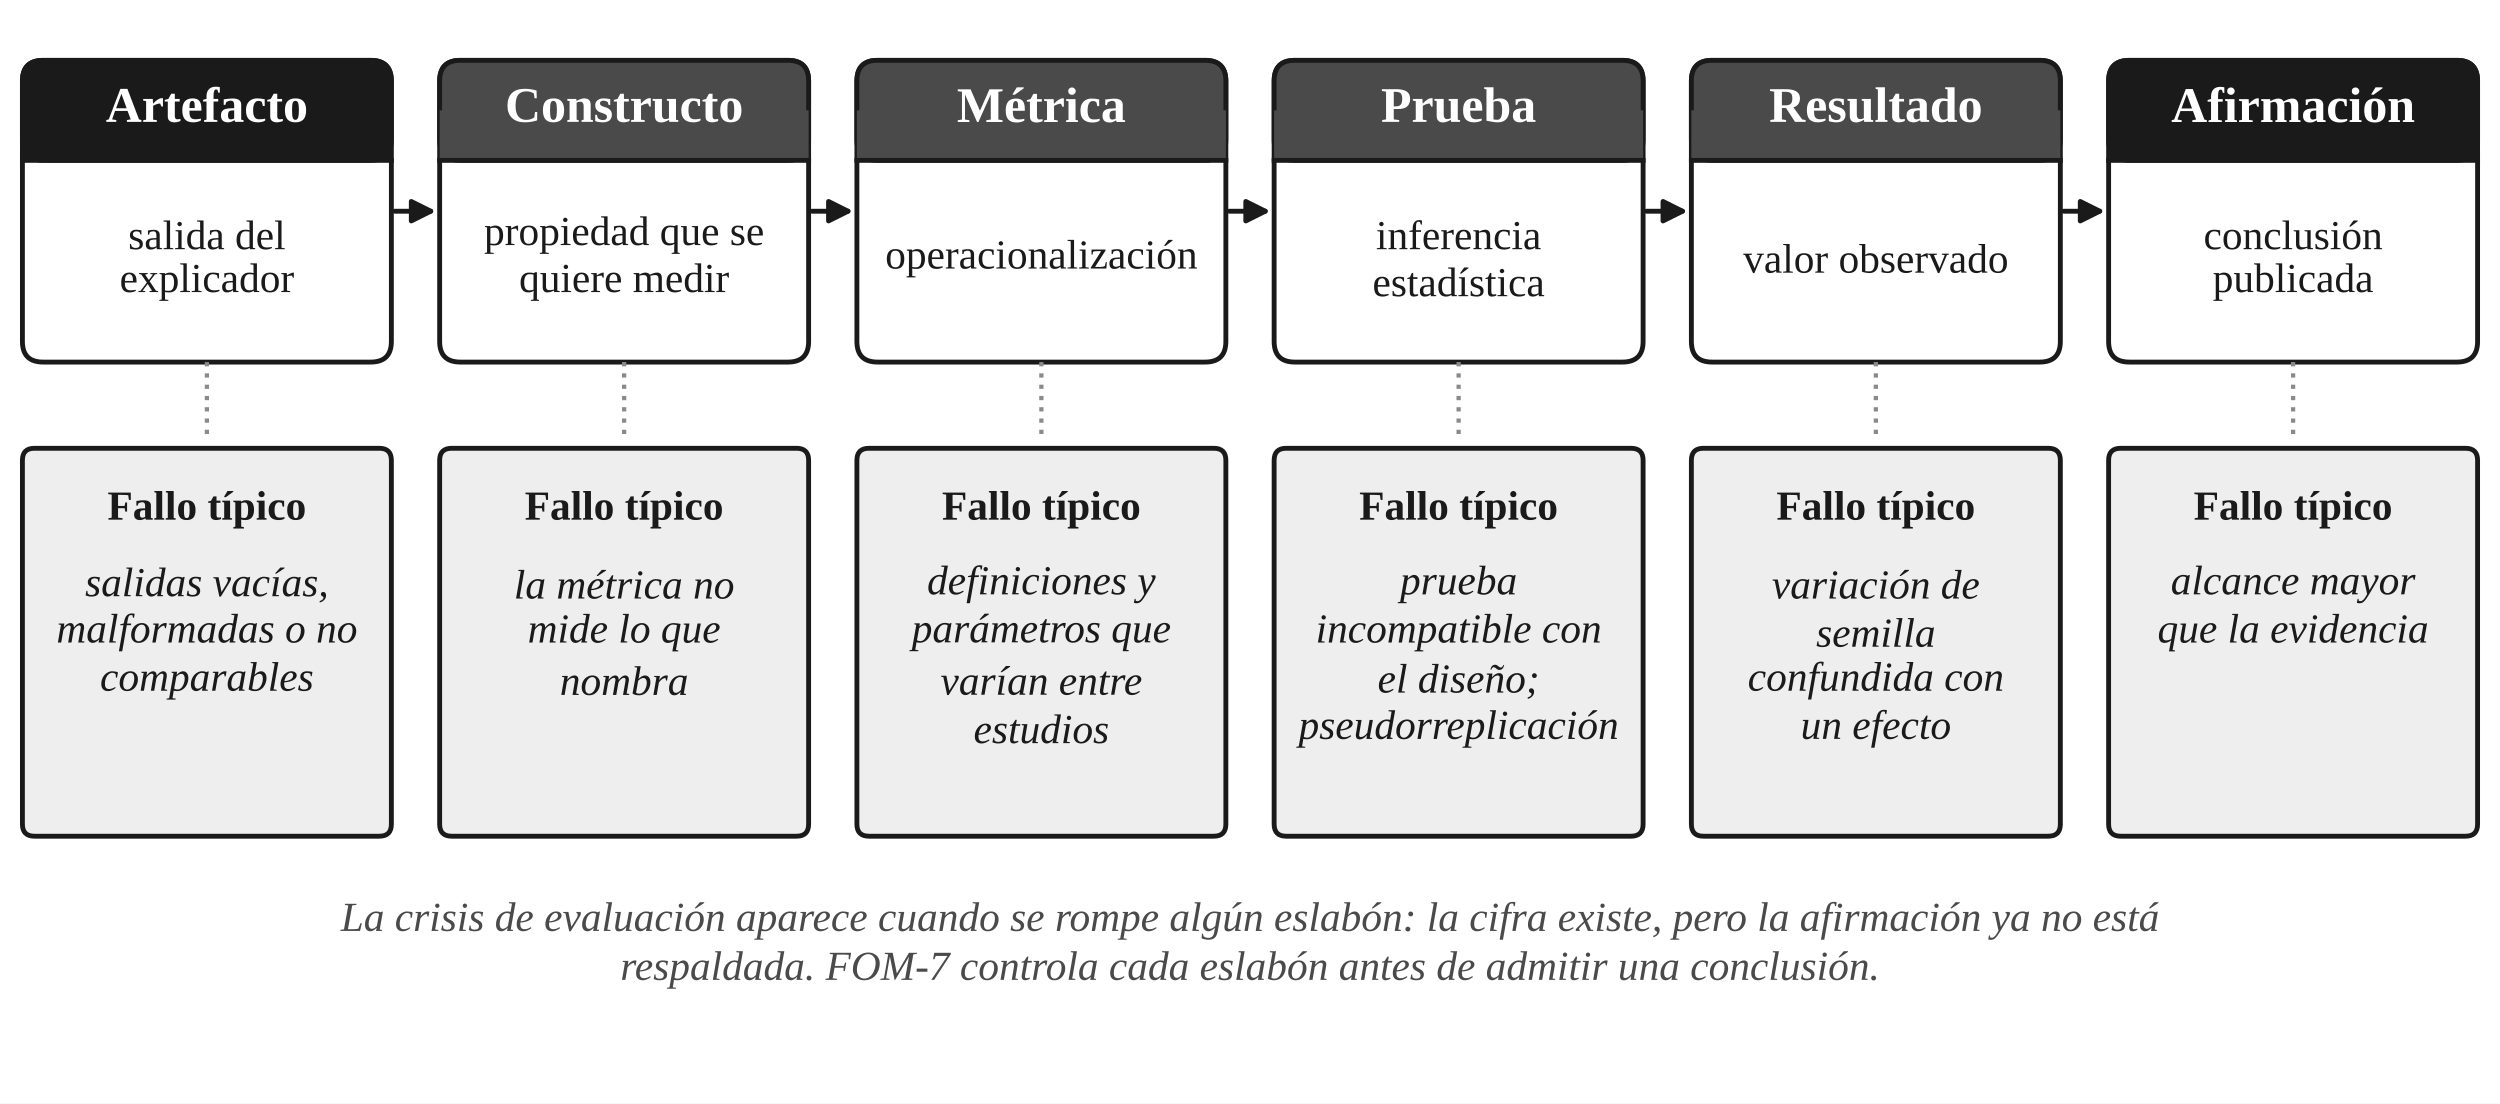
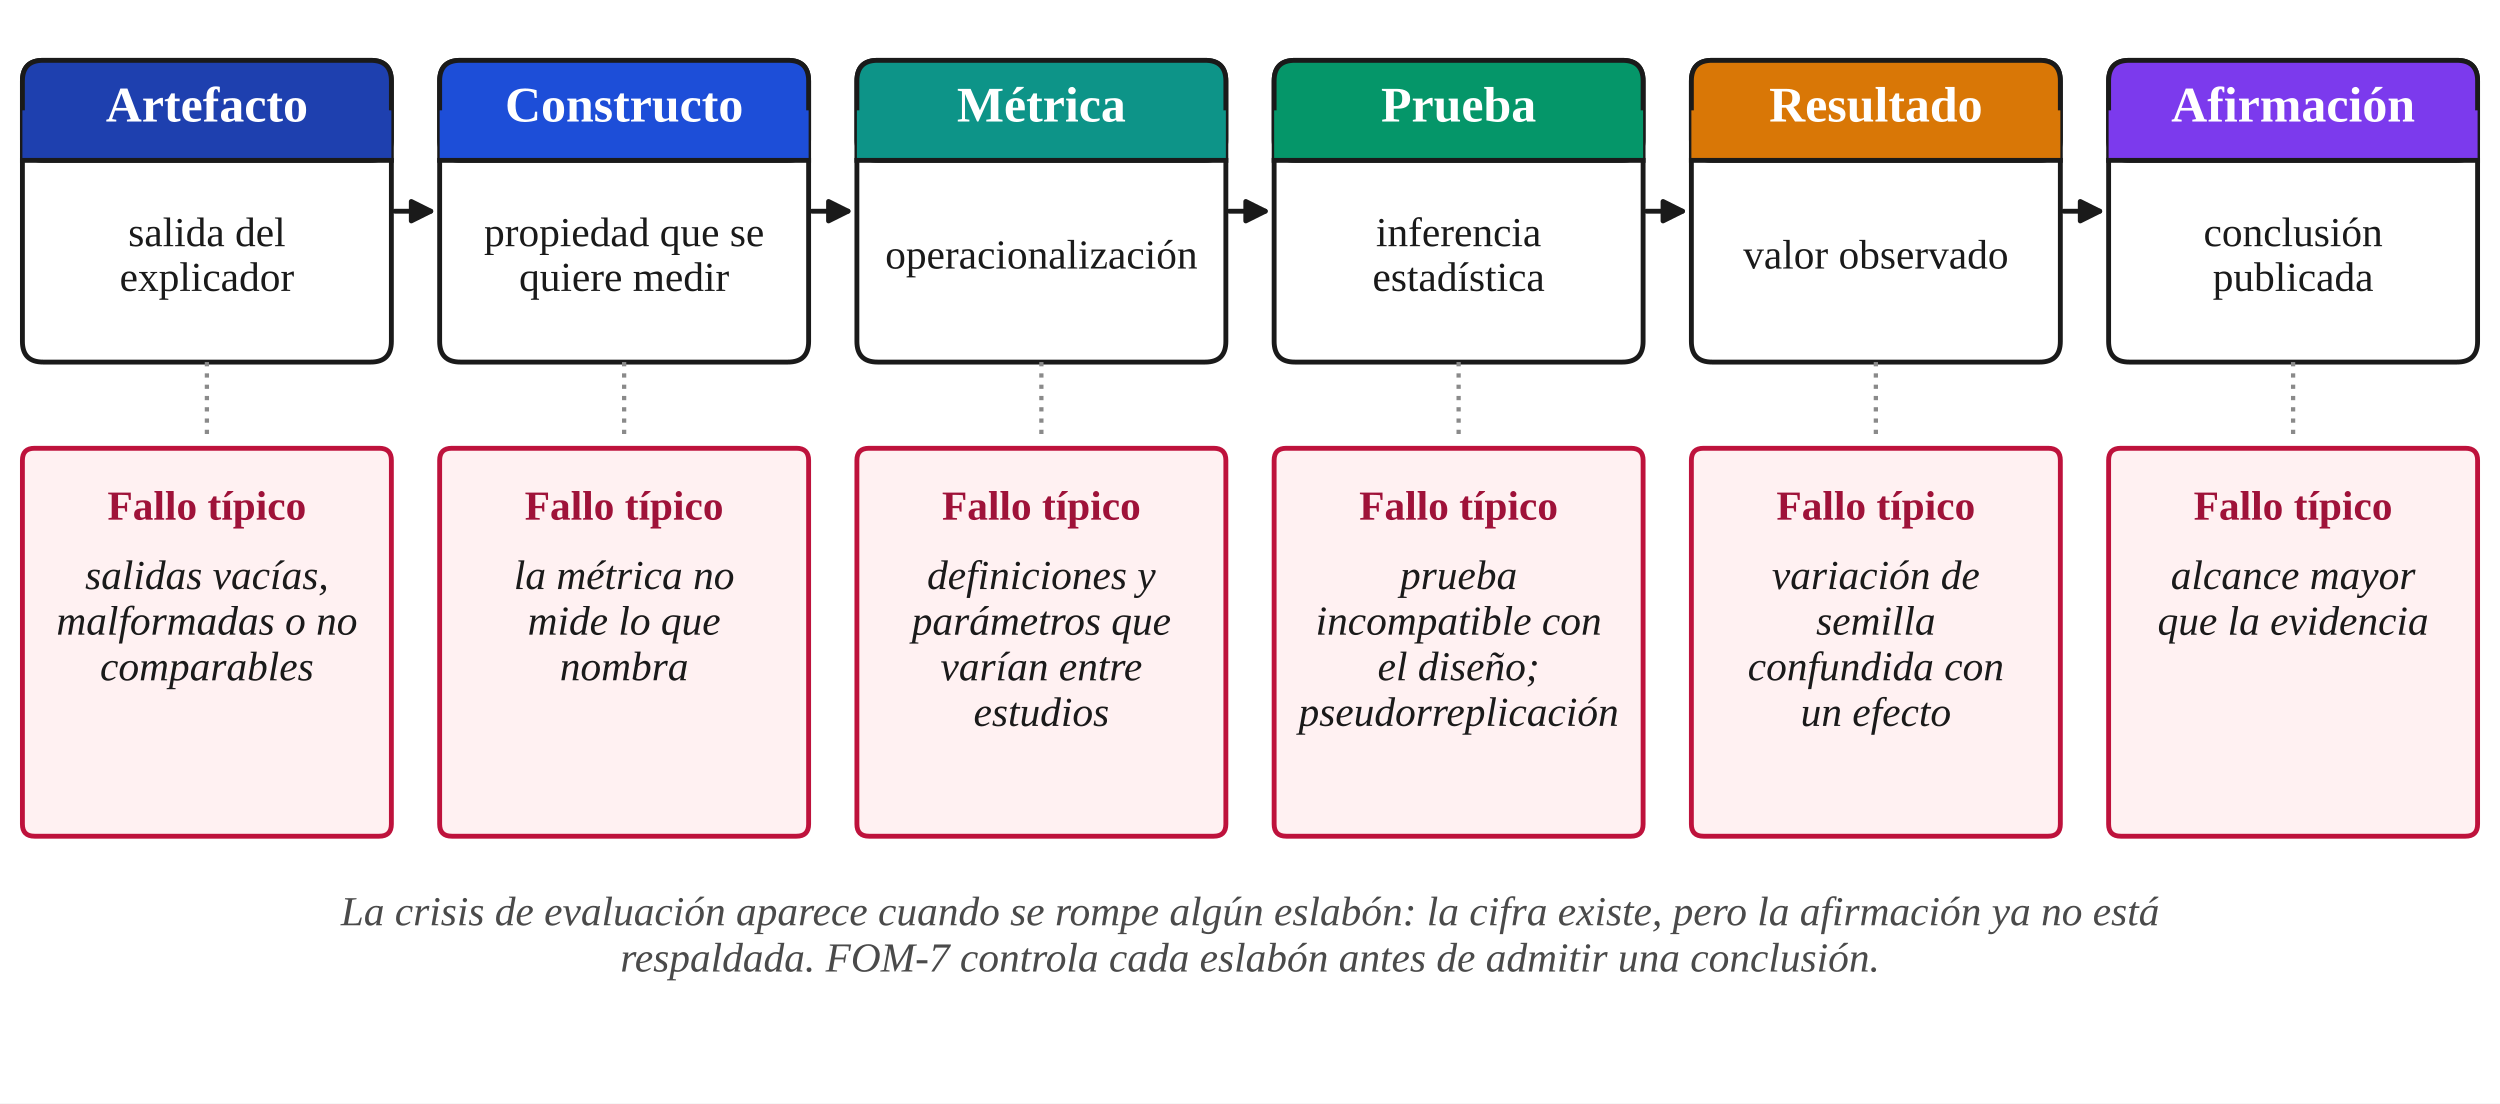
<svg xmlns="http://www.w3.org/2000/svg" width="411.024pt" height="181.417pt" viewBox="0 0 411.024 181.417" version="1.1">
  <defs>
    <style type="text/css">*{stroke-linejoin: round; stroke-linecap: butt}</style>
  </defs>
  <g id="figure_1">
    <g id="patch_1">
      <path d="M 0 181.417  L 411.024 181.417  L 411.024 0  L 0 0  z " style="fill: #ffffff" />
    </g>
    <g id="axes_1">
      <g id="patch_2">
-         <path d="M 7.087 59.528  L 60.945 59.528  Q 64.346 59.528 64.346 56.126  L 64.346 13.323  Q 64.346 9.921 60.945 9.921  L 7.087 9.921  Q 3.685 9.921 3.685 13.323  L 3.685 56.126  Q 3.685 59.528 7.087 59.528  z " clip-path="url(#pa92a803284)" style="fill: #ffffff; stroke: #1a1a1a; stroke-width: 0.8; stroke-linejoin: miter" />
+         <path d="M 7.087 59.528  L 60.945 59.528  Q 64.346 59.528 64.346 56.126  L 64.346 13.323  Q 64.346 9.921 60.945 9.921  L 7.087 9.921  Q 3.685 9.921 3.685 13.323  L 3.685 56.126  Q 3.685 59.528 7.087 59.528  z " clip-path="url(#p47a036325b)" style="fill: #ffffff; stroke: #1a1a1a; stroke-width: 0.8; stroke-linejoin: miter" />
      </g>
      <g id="patch_3">
-         <path d="M 5.669 137.48  L 62.362 137.48  Q 64.346 137.48 64.346 135.496  L 64.346 75.685  Q 64.346 73.701 62.362 73.701  L 5.669 73.701  Q 3.685 73.701 3.685 75.685  L 3.685 135.496  Q 3.685 137.48 5.669 137.48  z " clip-path="url(#pa92a803284)" style="fill: #eeeeee; stroke: #1a1a1a; stroke-width: 0.8; stroke-linejoin: miter" />
+         <path d="M 5.669 137.48  L 62.362 137.48  Q 64.346 137.48 64.346 135.496  L 64.346 75.685  Q 64.346 73.701 62.362 73.701  L 5.669 73.701  Q 3.685 73.701 3.685 75.685  L 3.685 135.496  Q 3.685 137.48 5.669 137.48  z " clip-path="url(#p47a036325b)" style="fill: #fff1f2; stroke: #be123c; stroke-width: 0.8; stroke-linejoin: miter" />
      </g>
      <g id="patch_4">
-         <path d="M 75.685 59.528  L 129.543 59.528  Q 132.945 59.528 132.945 56.126  L 132.945 13.323  Q 132.945 9.921 129.543 9.921  L 75.685 9.921  Q 72.283 9.921 72.283 13.323  L 72.283 56.126  Q 72.283 59.528 75.685 59.528  z " clip-path="url(#pa92a803284)" style="fill: #ffffff; stroke: #1a1a1a; stroke-width: 0.8; stroke-linejoin: miter" />
+         <path d="M 75.685 59.528  L 129.543 59.528  Q 132.945 59.528 132.945 56.126  L 132.945 13.323  Q 132.945 9.921 129.543 9.921  L 75.685 9.921  Q 72.283 9.921 72.283 13.323  L 72.283 56.126  Q 72.283 59.528 75.685 59.528  z " clip-path="url(#p47a036325b)" style="fill: #ffffff; stroke: #1a1a1a; stroke-width: 0.8; stroke-linejoin: miter" />
      </g>
      <g id="patch_5">
-         <path d="M 74.268 137.48  L 130.961 137.48  Q 132.945 137.48 132.945 135.496  L 132.945 75.685  Q 132.945 73.701 130.961 73.701  L 74.268 73.701  Q 72.283 73.701 72.283 75.685  L 72.283 135.496  Q 72.283 137.48 74.268 137.48  z " clip-path="url(#pa92a803284)" style="fill: #eeeeee; stroke: #1a1a1a; stroke-width: 0.8; stroke-linejoin: miter" />
+         <path d="M 74.268 137.48  L 130.961 137.48  Q 132.945 137.48 132.945 135.496  L 132.945 75.685  Q 132.945 73.701 130.961 73.701  L 74.268 73.701  Q 72.283 73.701 72.283 75.685  L 72.283 135.496  Q 72.283 137.48 74.268 137.48  z " clip-path="url(#p47a036325b)" style="fill: #fff1f2; stroke: #be123c; stroke-width: 0.8; stroke-linejoin: miter" />
      </g>
      <g id="patch_6">
-         <path d="M 144.283 59.528  L 198.142 59.528  Q 201.543 59.528 201.543 56.126  L 201.543 13.323  Q 201.543 9.921 198.142 9.921  L 144.283 9.921  Q 140.882 9.921 140.882 13.323  L 140.882 56.126  Q 140.882 59.528 144.283 59.528  z " clip-path="url(#pa92a803284)" style="fill: #ffffff; stroke: #1a1a1a; stroke-width: 0.8; stroke-linejoin: miter" />
+         <path d="M 144.283 59.528  L 198.142 59.528  Q 201.543 59.528 201.543 56.126  L 201.543 13.323  Q 201.543 9.921 198.142 9.921  L 144.283 9.921  Q 140.882 9.921 140.882 13.323  L 140.882 56.126  Q 140.882 59.528 144.283 59.528  z " clip-path="url(#p47a036325b)" style="fill: #ffffff; stroke: #1a1a1a; stroke-width: 0.8; stroke-linejoin: miter" />
      </g>
      <g id="patch_7">
-         <path d="M 142.866 137.48  L 199.559 137.48  Q 201.543 137.48 201.543 135.496  L 201.543 75.685  Q 201.543 73.701 199.559 73.701  L 142.866 73.701  Q 140.882 73.701 140.882 75.685  L 140.882 135.496  Q 140.882 137.48 142.866 137.48  z " clip-path="url(#pa92a803284)" style="fill: #eeeeee; stroke: #1a1a1a; stroke-width: 0.8; stroke-linejoin: miter" />
+         <path d="M 142.866 137.48  L 199.559 137.48  Q 201.543 137.48 201.543 135.496  L 201.543 75.685  Q 201.543 73.701 199.559 73.701  L 142.866 73.701  Q 140.882 73.701 140.882 75.685  L 140.882 135.496  Q 140.882 137.48 142.866 137.48  z " clip-path="url(#p47a036325b)" style="fill: #fff1f2; stroke: #be123c; stroke-width: 0.8; stroke-linejoin: miter" />
      </g>
      <g id="patch_8">
-         <path d="M 212.882 59.528  L 266.74 59.528  Q 270.142 59.528 270.142 56.126  L 270.142 13.323  Q 270.142 9.921 266.74 9.921  L 212.882 9.921  Q 209.48 9.921 209.48 13.323  L 209.48 56.126  Q 209.48 59.528 212.882 59.528  z " clip-path="url(#pa92a803284)" style="fill: #ffffff; stroke: #1a1a1a; stroke-width: 0.8; stroke-linejoin: miter" />
+         <path d="M 212.882 59.528  L 266.74 59.528  Q 270.142 59.528 270.142 56.126  L 270.142 13.323  Q 270.142 9.921 266.74 9.921  L 212.882 9.921  Q 209.48 9.921 209.48 13.323  L 209.48 56.126  Q 209.48 59.528 212.882 59.528  z " clip-path="url(#p47a036325b)" style="fill: #ffffff; stroke: #1a1a1a; stroke-width: 0.8; stroke-linejoin: miter" />
      </g>
      <g id="patch_9">
-         <path d="M 211.465 137.48  L 268.157 137.48  Q 270.142 137.48 270.142 135.496  L 270.142 75.685  Q 270.142 73.701 268.157 73.701  L 211.465 73.701  Q 209.48 73.701 209.48 75.685  L 209.48 135.496  Q 209.48 137.48 211.465 137.48  z " clip-path="url(#pa92a803284)" style="fill: #eeeeee; stroke: #1a1a1a; stroke-width: 0.8; stroke-linejoin: miter" />
+         <path d="M 211.465 137.48  L 268.157 137.48  Q 270.142 137.48 270.142 135.496  L 270.142 75.685  Q 270.142 73.701 268.157 73.701  L 211.465 73.701  Q 209.48 73.701 209.48 75.685  L 209.48 135.496  Q 209.48 137.48 211.465 137.48  z " clip-path="url(#p47a036325b)" style="fill: #fff1f2; stroke: #be123c; stroke-width: 0.8; stroke-linejoin: miter" />
      </g>
      <g id="patch_10">
-         <path d="M 281.48 59.528  L 335.339 59.528  Q 338.74 59.528 338.74 56.126  L 338.74 13.323  Q 338.74 9.921 335.339 9.921  L 281.48 9.921  Q 278.079 9.921 278.079 13.323  L 278.079 56.126  Q 278.079 59.528 281.48 59.528  z " clip-path="url(#pa92a803284)" style="fill: #ffffff; stroke: #1a1a1a; stroke-width: 0.8; stroke-linejoin: miter" />
+         <path d="M 281.48 59.528  L 335.339 59.528  Q 338.74 59.528 338.74 56.126  L 338.74 13.323  Q 338.74 9.921 335.339 9.921  L 281.48 9.921  Q 278.079 9.921 278.079 13.323  L 278.079 56.126  Q 278.079 59.528 281.48 59.528  z " clip-path="url(#p47a036325b)" style="fill: #ffffff; stroke: #1a1a1a; stroke-width: 0.8; stroke-linejoin: miter" />
      </g>
      <g id="patch_11">
-         <path d="M 280.063 137.48  L 336.756 137.48  Q 338.74 137.48 338.74 135.496  L 338.74 75.685  Q 338.74 73.701 336.756 73.701  L 280.063 73.701  Q 278.079 73.701 278.079 75.685  L 278.079 135.496  Q 278.079 137.48 280.063 137.48  z " clip-path="url(#pa92a803284)" style="fill: #eeeeee; stroke: #1a1a1a; stroke-width: 0.8; stroke-linejoin: miter" />
+         <path d="M 280.063 137.48  L 336.756 137.48  Q 338.74 137.48 338.74 135.496  L 338.74 75.685  Q 338.74 73.701 336.756 73.701  L 280.063 73.701  Q 278.079 73.701 278.079 75.685  L 278.079 135.496  Q 278.079 137.48 280.063 137.48  z " clip-path="url(#p47a036325b)" style="fill: #fff1f2; stroke: #be123c; stroke-width: 0.8; stroke-linejoin: miter" />
      </g>
      <g id="patch_12">
-         <path d="M 350.079 59.528  L 403.937 59.528  Q 407.339 59.528 407.339 56.126  L 407.339 13.323  Q 407.339 9.921 403.937 9.921  L 350.079 9.921  Q 346.677 9.921 346.677 13.323  L 346.677 56.126  Q 346.677 59.528 350.079 59.528  z " clip-path="url(#pa92a803284)" style="fill: #ffffff; stroke: #1a1a1a; stroke-width: 0.8; stroke-linejoin: miter" />
+         <path d="M 350.079 59.528  L 403.937 59.528  Q 407.339 59.528 407.339 56.126  L 407.339 13.323  Q 407.339 9.921 403.937 9.921  L 350.079 9.921  Q 346.677 9.921 346.677 13.323  L 346.677 56.126  Q 346.677 59.528 350.079 59.528  z " clip-path="url(#p47a036325b)" style="fill: #ffffff; stroke: #1a1a1a; stroke-width: 0.8; stroke-linejoin: miter" />
      </g>
      <g id="patch_13">
-         <path d="M 348.661 137.48  L 405.354 137.48  Q 407.339 137.48 407.339 135.496  L 407.339 75.685  Q 407.339 73.701 405.354 73.701  L 348.661 73.701  Q 346.677 73.701 346.677 75.685  L 346.677 135.496  Q 346.677 137.48 348.661 137.48  z " clip-path="url(#pa92a803284)" style="fill: #eeeeee; stroke: #1a1a1a; stroke-width: 0.8; stroke-linejoin: miter" />
+         <path d="M 348.661 137.48  L 405.354 137.48  Q 407.339 137.48 407.339 135.496  L 407.339 75.685  Q 407.339 73.701 405.354 73.701  L 348.661 73.701  Q 346.677 73.701 346.677 75.685  L 346.677 135.496  Q 346.677 137.48 348.661 137.48  z " clip-path="url(#p47a036325b)" style="fill: #fff1f2; stroke: #be123c; stroke-width: 0.8; stroke-linejoin: miter" />
      </g>
      <g id="patch_14">
-         <path d="M 7.087 26.362  L 60.945 26.362  Q 64.346 26.362 64.346 22.961  L 64.346 13.323  Q 64.346 9.921 60.945 9.921  L 7.087 9.921  Q 3.685 9.921 3.685 13.323  L 3.685 22.961  Q 3.685 26.362 7.087 26.362  z " clip-path="url(#pa92a803284)" style="fill: #1a1a1a; stroke: #1a1a1a; stroke-width: 0.8; stroke-linejoin: miter" />
+         <path d="M 7.087 26.362  L 60.945 26.362  Q 64.346 26.362 64.346 22.961  L 64.346 13.323  Q 64.346 9.921 60.945 9.921  L 7.087 9.921  Q 3.685 9.921 3.685 13.323  L 3.685 22.961  Q 3.685 26.362 7.087 26.362  z " clip-path="url(#p47a036325b)" style="fill: #1e40af; stroke: #1a1a1a; stroke-width: 0.8; stroke-linejoin: miter" />
      </g>
      <g id="patch_15">
-         <path d="M 3.685 26.362  L 64.346 26.362  L 64.346 18.142  L 3.685 18.142  z " clip-path="url(#pa92a803284)" style="fill: #1a1a1a" />
+         <path d="M 3.685 26.362  L 64.346 26.362  L 64.346 18.142  L 3.685 18.142  z " clip-path="url(#p47a036325b)" style="fill: #1e40af" />
      </g>
      <g id="line2d_1">
-         <path d="M 34.016 59.528  L 34.016 72.283  " clip-path="url(#pa92a803284)" style="fill: none; stroke-dasharray: 0.7,1.155; stroke-dashoffset: 0; stroke: #8a8a8a; stroke-width: 0.7" />
+         <path d="M 34.016 59.528  L 34.016 72.283  " clip-path="url(#p47a036325b)" style="fill: none; stroke-dasharray: 0.7,1.155; stroke-dashoffset: 0; stroke: #8a8a8a; stroke-width: 0.7" />
      </g>
      <g id="patch_16">
-         <path d="M 75.685 26.362  L 129.543 26.362  Q 132.945 26.362 132.945 22.961  L 132.945 13.323  Q 132.945 9.921 129.543 9.921  L 75.685 9.921  Q 72.283 9.921 72.283 13.323  L 72.283 22.961  Q 72.283 26.362 75.685 26.362  z " clip-path="url(#pa92a803284)" style="fill: #4a4a4a; stroke: #1a1a1a; stroke-width: 0.8; stroke-linejoin: miter" />
+         <path d="M 75.685 26.362  L 129.543 26.362  Q 132.945 26.362 132.945 22.961  L 132.945 13.323  Q 132.945 9.921 129.543 9.921  L 75.685 9.921  Q 72.283 9.921 72.283 13.323  L 72.283 22.961  Q 72.283 26.362 75.685 26.362  z " clip-path="url(#p47a036325b)" style="fill: #1d4ed8; stroke: #1a1a1a; stroke-width: 0.8; stroke-linejoin: miter" />
      </g>
      <g id="patch_17">
-         <path d="M 72.283 26.362  L 132.945 26.362  L 132.945 18.142  L 72.283 18.142  z " clip-path="url(#pa92a803284)" style="fill: #4a4a4a" />
+         <path d="M 72.283 26.362  L 132.945 26.362  L 132.945 18.142  L 72.283 18.142  z " clip-path="url(#p47a036325b)" style="fill: #1d4ed8" />
      </g>
      <g id="line2d_2">
-         <path d="M 102.614 59.528  L 102.614 72.283  " clip-path="url(#pa92a803284)" style="fill: none; stroke-dasharray: 0.7,1.155; stroke-dashoffset: 0; stroke: #8a8a8a; stroke-width: 0.7" />
+         <path d="M 102.614 59.528  L 102.614 72.283  " clip-path="url(#p47a036325b)" style="fill: none; stroke-dasharray: 0.7,1.155; stroke-dashoffset: 0; stroke: #8a8a8a; stroke-width: 0.7" />
      </g>
      <g id="patch_18">
-         <path d="M 144.283 26.362  L 198.142 26.362  Q 201.543 26.362 201.543 22.961  L 201.543 13.323  Q 201.543 9.921 198.142 9.921  L 144.283 9.921  Q 140.882 9.921 140.882 13.323  L 140.882 22.961  Q 140.882 26.362 144.283 26.362  z " clip-path="url(#pa92a803284)" style="fill: #4a4a4a; stroke: #1a1a1a; stroke-width: 0.8; stroke-linejoin: miter" />
+         <path d="M 144.283 26.362  L 198.142 26.362  Q 201.543 26.362 201.543 22.961  L 201.543 13.323  Q 201.543 9.921 198.142 9.921  L 144.283 9.921  Q 140.882 9.921 140.882 13.323  L 140.882 22.961  Q 140.882 26.362 144.283 26.362  z " clip-path="url(#p47a036325b)" style="fill: #0d9488; stroke: #1a1a1a; stroke-width: 0.8; stroke-linejoin: miter" />
      </g>
      <g id="patch_19">
-         <path d="M 140.882 26.362  L 201.543 26.362  L 201.543 18.142  L 140.882 18.142  z " clip-path="url(#pa92a803284)" style="fill: #4a4a4a" />
+         <path d="M 140.882 26.362  L 201.543 26.362  L 201.543 18.142  L 140.882 18.142  z " clip-path="url(#p47a036325b)" style="fill: #0d9488" />
      </g>
      <g id="line2d_3">
-         <path d="M 171.213 59.528  L 171.213 72.283  " clip-path="url(#pa92a803284)" style="fill: none; stroke-dasharray: 0.7,1.155; stroke-dashoffset: 0; stroke: #8a8a8a; stroke-width: 0.7" />
+         <path d="M 171.213 59.528  L 171.213 72.283  " clip-path="url(#p47a036325b)" style="fill: none; stroke-dasharray: 0.7,1.155; stroke-dashoffset: 0; stroke: #8a8a8a; stroke-width: 0.7" />
      </g>
      <g id="patch_20">
-         <path d="M 212.882 26.362  L 266.74 26.362  Q 270.142 26.362 270.142 22.961  L 270.142 13.323  Q 270.142 9.921 266.74 9.921  L 212.882 9.921  Q 209.48 9.921 209.48 13.323  L 209.48 22.961  Q 209.48 26.362 212.882 26.362  z " clip-path="url(#pa92a803284)" style="fill: #4a4a4a; stroke: #1a1a1a; stroke-width: 0.8; stroke-linejoin: miter" />
+         <path d="M 212.882 26.362  L 266.74 26.362  Q 270.142 26.362 270.142 22.961  L 270.142 13.323  Q 270.142 9.921 266.74 9.921  L 212.882 9.921  Q 209.48 9.921 209.48 13.323  L 209.48 22.961  Q 209.48 26.362 212.882 26.362  z " clip-path="url(#p47a036325b)" style="fill: #059669; stroke: #1a1a1a; stroke-width: 0.8; stroke-linejoin: miter" />
      </g>
      <g id="patch_21">
-         <path d="M 209.48 26.362  L 270.142 26.362  L 270.142 18.142  L 209.48 18.142  z " clip-path="url(#pa92a803284)" style="fill: #4a4a4a" />
+         <path d="M 209.48 26.362  L 270.142 26.362  L 270.142 18.142  L 209.48 18.142  z " clip-path="url(#p47a036325b)" style="fill: #059669" />
      </g>
      <g id="line2d_4">
-         <path d="M 239.811 59.528  L 239.811 72.283  " clip-path="url(#pa92a803284)" style="fill: none; stroke-dasharray: 0.7,1.155; stroke-dashoffset: 0; stroke: #8a8a8a; stroke-width: 0.7" />
+         <path d="M 239.811 59.528  L 239.811 72.283  " clip-path="url(#p47a036325b)" style="fill: none; stroke-dasharray: 0.7,1.155; stroke-dashoffset: 0; stroke: #8a8a8a; stroke-width: 0.7" />
      </g>
      <g id="patch_22">
-         <path d="M 281.48 26.362  L 335.339 26.362  Q 338.74 26.362 338.74 22.961  L 338.74 13.323  Q 338.74 9.921 335.339 9.921  L 281.48 9.921  Q 278.079 9.921 278.079 13.323  L 278.079 22.961  Q 278.079 26.362 281.48 26.362  z " clip-path="url(#pa92a803284)" style="fill: #4a4a4a; stroke: #1a1a1a; stroke-width: 0.8; stroke-linejoin: miter" />
+         <path d="M 281.48 26.362  L 335.339 26.362  Q 338.74 26.362 338.74 22.961  L 338.74 13.323  Q 338.74 9.921 335.339 9.921  L 281.48 9.921  Q 278.079 9.921 278.079 13.323  L 278.079 22.961  Q 278.079 26.362 281.48 26.362  z " clip-path="url(#p47a036325b)" style="fill: #d97706; stroke: #1a1a1a; stroke-width: 0.8; stroke-linejoin: miter" />
      </g>
      <g id="patch_23">
-         <path d="M 278.079 26.362  L 338.74 26.362  L 338.74 18.142  L 278.079 18.142  z " clip-path="url(#pa92a803284)" style="fill: #4a4a4a" />
+         <path d="M 278.079 26.362  L 338.74 26.362  L 338.74 18.142  L 278.079 18.142  z " clip-path="url(#p47a036325b)" style="fill: #d97706" />
      </g>
      <g id="line2d_5">
-         <path d="M 308.409 59.528  L 308.409 72.283  " clip-path="url(#pa92a803284)" style="fill: none; stroke-dasharray: 0.7,1.155; stroke-dashoffset: 0; stroke: #8a8a8a; stroke-width: 0.7" />
+         <path d="M 308.409 59.528  L 308.409 72.283  " clip-path="url(#p47a036325b)" style="fill: none; stroke-dasharray: 0.7,1.155; stroke-dashoffset: 0; stroke: #8a8a8a; stroke-width: 0.7" />
      </g>
      <g id="patch_24">
-         <path d="M 350.079 26.362  L 403.937 26.362  Q 407.339 26.362 407.339 22.961  L 407.339 13.323  Q 407.339 9.921 403.937 9.921  L 350.079 9.921  Q 346.677 9.921 346.677 13.323  L 346.677 22.961  Q 346.677 26.362 350.079 26.362  z " clip-path="url(#pa92a803284)" style="fill: #1a1a1a; stroke: #1a1a1a; stroke-width: 0.8; stroke-linejoin: miter" />
+         <path d="M 350.079 26.362  L 403.937 26.362  Q 407.339 26.362 407.339 22.961  L 407.339 13.323  Q 407.339 9.921 403.937 9.921  L 350.079 9.921  Q 346.677 9.921 346.677 13.323  L 346.677 22.961  Q 346.677 26.362 350.079 26.362  z " clip-path="url(#p47a036325b)" style="fill: #7c3aed; stroke: #1a1a1a; stroke-width: 0.8; stroke-linejoin: miter" />
      </g>
      <g id="patch_25">
-         <path d="M 346.677 26.362  L 407.339 26.362  L 407.339 18.142  L 346.677 18.142  z " clip-path="url(#pa92a803284)" style="fill: #1a1a1a" />
+         <path d="M 346.677 26.362  L 407.339 26.362  L 407.339 18.142  L 346.677 18.142  z " clip-path="url(#p47a036325b)" style="fill: #7c3aed" />
      </g>
      <g id="line2d_6">
-         <path d="M 377.008 59.528  L 377.008 72.283  " clip-path="url(#pa92a803284)" style="fill: none; stroke-dasharray: 0.7,1.155; stroke-dashoffset: 0; stroke: #8a8a8a; stroke-width: 0.7" />
+         <path d="M 377.008 59.528  L 377.008 72.283  " clip-path="url(#p47a036325b)" style="fill: none; stroke-dasharray: 0.7,1.155; stroke-dashoffset: 0; stroke: #8a8a8a; stroke-width: 0.7" />
      </g>
      <g id="line2d_7">
-         <path d="M 3.685 26.362  L 64.346 26.362  " clip-path="url(#pa92a803284)" style="fill: none; stroke: #1a1a1a; stroke-width: 0.8; stroke-linecap: square" />
+         <path d="M 3.685 26.362  L 64.346 26.362  " clip-path="url(#p47a036325b)" style="fill: none; stroke: #1a1a1a; stroke-width: 0.8; stroke-linecap: square" />
      </g>
      <g id="text_1">
-         <text style="font-size: 6.8px; font-family: 'Times New Roman', 'DejaVu Serif', serif; fill: #1a1a1a" transform="translate(21.08087 40.9698)">salida del</text>
-         <text style="font-size: 6.8px; font-family: 'Times New Roman', 'DejaVu Serif', serif; fill: #1a1a1a" transform="translate(19.66669 48.01729)">explicador</text>
+         <text style="fill: #1a1a1a; font: 6.8px 'Times New Roman', 'DejaVu Serif', serif" transform="translate(21.08087 40.4749)">salida del</text>
+         <text style="fill: #1a1a1a; font: 6.8px 'Times New Roman', 'DejaVu Serif', serif" transform="translate(19.66669 47.83165)">explicador</text>
      </g>
      <g id="text_2">
-         <text style="font-weight: 700; font-size: 6.8px; font-family: 'Times New Roman', 'DejaVu Serif', serif; text-anchor: middle; fill: #1a1a1a" x="34.016" y="85.442" transform="rotate(-0 34.01575 85.44221)">Fallo típico</text>
+         <text style="fill: #9f1239; font: 700 6.8px 'Times New Roman', 'DejaVu Serif', serif; text-anchor: middle" x="34.016" y="85.442" transform="rotate(-0 34.01575 85.44221)">Fallo típico</text>
      </g>
      <g id="text_3">
-         <text style="font-style: italic; font-size: 6.8px; font-family: 'Times New Roman', 'DejaVu Serif', serif; fill: #1a1a1a" transform="translate(13.99347 98.02127)">salidas vacías,</text>
-         <text style="font-style: italic; font-size: 6.8px; font-family: 'Times New Roman', 'DejaVu Serif', serif; fill: #1a1a1a" transform="translate(9.269061 105.6362)">malformadas o no</text>
-         <text style="font-style: italic; font-size: 6.8px; font-family: 'Times New Roman', 'DejaVu Serif', serif; fill: #1a1a1a" transform="translate(16.4505 113.5646)">comparables</text>
+         <text style="fill: #1a1a1a; font: italic 6.8px 'Times New Roman', 'DejaVu Serif', serif" transform="translate(13.99347 96.84773)">salidas vacías,</text>
+         <text style="fill: #1a1a1a; font: italic 6.8px 'Times New Roman', 'DejaVu Serif', serif" transform="translate(9.269061 104.3461)">malformadas o no</text>
+         <text style="fill: #1a1a1a; font: italic 6.8px 'Times New Roman', 'DejaVu Serif', serif" transform="translate(16.4505 111.8573)">comparables</text>
      </g>
      <g id="line2d_8">
-         <path d="M 72.283 26.362  L 132.945 26.362  " clip-path="url(#pa92a803284)" style="fill: none; stroke: #1a1a1a; stroke-width: 0.8; stroke-linecap: square" />
+         <path d="M 72.283 26.362  L 132.945 26.362  " clip-path="url(#p47a036325b)" style="fill: none; stroke: #1a1a1a; stroke-width: 0.8; stroke-linecap: square" />
      </g>
      <g id="text_4">
-         <text style="font-size: 6.8px; font-family: 'Times New Roman', 'DejaVu Serif', serif; fill: #1a1a1a" transform="translate(79.57705 40.28927)">propiedad que se</text>
-         <text style="font-size: 6.8px; font-family: 'Times New Roman', 'DejaVu Serif', serif; fill: #1a1a1a" transform="translate(85.33845 48.01729)">quiere medir</text>
+         <text style="fill: #1a1a1a; font: 6.8px 'Times New Roman', 'DejaVu Serif', serif" transform="translate(79.57705 40.4749)">propiedad que se</text>
+         <text style="fill: #1a1a1a; font: 6.8px 'Times New Roman', 'DejaVu Serif', serif" transform="translate(85.33845 47.83165)">quiere medir</text>
      </g>
      <g id="text_5">
-         <text style="font-weight: 700; font-size: 6.8px; font-family: 'Times New Roman', 'DejaVu Serif', serif; text-anchor: middle; fill: #1a1a1a" x="102.614" y="85.442" transform="rotate(-0 102.6142 85.44221)">Fallo típico</text>
+         <text style="fill: #9f1239; font: 700 6.8px 'Times New Roman', 'DejaVu Serif', serif; text-anchor: middle" x="102.614" y="85.442" transform="rotate(-0 102.6142 85.44221)">Fallo típico</text>
      </g>
      <g id="text_6">
-         <text style="font-style: italic; font-size: 6.8px; font-family: 'Times New Roman', 'DejaVu Serif', serif; fill: #1a1a1a" transform="translate(84.48314 98.40802)">la métrica no</text>
-         <text style="font-style: italic; font-size: 6.8px; font-family: 'Times New Roman', 'DejaVu Serif', serif; fill: #1a1a1a" transform="translate(86.75105 105.6426)">mide lo que</text>
-         <text style="font-style: italic; font-size: 6.8px; font-family: 'Times New Roman', 'DejaVu Serif', serif; fill: #1a1a1a" transform="translate(92.03539 114.252)">nombra</text>
+         <text style="fill: #1a1a1a; font: italic 6.8px 'Times New Roman', 'DejaVu Serif', serif" transform="translate(84.48314 96.84773)">la métrica no</text>
+         <text style="fill: #1a1a1a; font: italic 6.8px 'Times New Roman', 'DejaVu Serif', serif" transform="translate(86.75105 104.3461)">mide lo que</text>
+         <text style="fill: #1a1a1a; font: italic 6.8px 'Times New Roman', 'DejaVu Serif', serif" transform="translate(92.03539 111.8445)">nombra</text>
      </g>
      <g id="line2d_9">
-         <path d="M 140.882 26.362  L 201.543 26.362  " clip-path="url(#pa92a803284)" style="fill: none; stroke: #1a1a1a; stroke-width: 0.8; stroke-linecap: square" />
+         <path d="M 140.882 26.362  L 201.543 26.362  " clip-path="url(#p47a036325b)" style="fill: none; stroke: #1a1a1a; stroke-width: 0.8; stroke-linecap: square" />
      </g>
      <g id="text_7">
-         <text style="font-size: 6.8px; font-family: 'Times New Roman', 'DejaVu Serif', serif; text-anchor: middle; fill: #1a1a1a" x="171.213" y="44.153" transform="rotate(-0 171.2126 44.15328)">operacionalización</text>
+         <text style="fill: #1a1a1a; font: 6.8px 'Times New Roman', 'DejaVu Serif', serif; text-anchor: middle" x="171.213" y="44.153" transform="rotate(-0 171.2126 44.15328)">operacionalización</text>
      </g>
      <g id="text_8">
-         <text style="font-weight: 700; font-size: 6.8px; font-family: 'Times New Roman', 'DejaVu Serif', serif; text-anchor: middle; fill: #1a1a1a" x="171.213" y="85.442" transform="rotate(-0 171.2126 85.44221)">Fallo típico</text>
+         <text style="fill: #9f1239; font: 700 6.8px 'Times New Roman', 'DejaVu Serif', serif; text-anchor: middle" x="171.213" y="85.442" transform="rotate(-0 171.2126 85.44221)">Fallo típico</text>
      </g>
      <g id="text_9">
-         <text style="font-style: italic; font-size: 6.8px; font-family: 'Times New Roman', 'DejaVu Serif', serif; fill: #1a1a1a" transform="translate(152.4239 97.7142)">definiciones y</text>
-         <text style="font-style: italic; font-size: 6.8px; font-family: 'Times New Roman', 'DejaVu Serif', serif; fill: #1a1a1a" transform="translate(149.8999 105.6091)">parámetros que</text>
-         <text style="font-style: italic; font-size: 6.8px; font-family: 'Times New Roman', 'DejaVu Serif', serif; fill: #1a1a1a" transform="translate(154.6248 114.2185)">varían entre</text>
-         <text style="font-style: italic; font-size: 6.8px; font-family: 'Times New Roman', 'DejaVu Serif', serif; fill: #1a1a1a" transform="translate(160.0675 122.174)">estudios</text>
+         <text style="fill: #1a1a1a; font: italic 6.8px 'Times New Roman', 'DejaVu Serif', serif" transform="translate(152.4239 96.84773)">definiciones y</text>
+         <text style="fill: #1a1a1a; font: italic 6.8px 'Times New Roman', 'DejaVu Serif', serif" transform="translate(149.9015 104.3589)">parámetros que</text>
+         <text style="fill: #1a1a1a; font: italic 6.8px 'Times New Roman', 'DejaVu Serif', serif" transform="translate(154.6264 111.8573)">varían entre</text>
+         <text style="fill: #1a1a1a; font: italic 6.8px 'Times New Roman', 'DejaVu Serif', serif" transform="translate(160.0675 119.3557)">estudios</text>
      </g>
      <g id="line2d_10">
-         <path d="M 209.48 26.362  L 270.142 26.362  " clip-path="url(#pa92a803284)" style="fill: none; stroke: #1a1a1a; stroke-width: 0.8; stroke-linecap: square" />
+         <path d="M 209.48 26.362  L 270.142 26.362  " clip-path="url(#p47a036325b)" style="fill: none; stroke: #1a1a1a; stroke-width: 0.8; stroke-linecap: square" />
      </g>
      <g id="text_10">
-         <text style="font-size: 6.8px; font-family: 'Times New Roman', 'DejaVu Serif', serif; fill: #1a1a1a" transform="translate(226.2206 40.9698)">inferencia</text>
-         <text style="font-size: 6.8px; font-family: 'Times New Roman', 'DejaVu Serif', serif; fill: #1a1a1a" transform="translate(225.649 48.69782)">estadística</text>
+         <text style="fill: #1a1a1a; font: 6.8px 'Times New Roman', 'DejaVu Serif', serif" transform="translate(226.2206 40.4749)">inferencia</text>
+         <text style="fill: #1a1a1a; font: 6.8px 'Times New Roman', 'DejaVu Serif', serif" transform="translate(225.649 47.83165)">estadística</text>
      </g>
      <g id="text_11">
-         <text style="font-weight: 700; font-size: 6.8px; font-family: 'Times New Roman', 'DejaVu Serif', serif; text-anchor: middle; fill: #1a1a1a" x="239.811" y="85.442" transform="rotate(-0 239.811 85.44221)">Fallo típico</text>
+         <text style="fill: #9f1239; font: 700 6.8px 'Times New Roman', 'DejaVu Serif', serif; text-anchor: middle" x="239.811" y="85.442" transform="rotate(-0 239.811 85.44221)">Fallo típico</text>
      </g>
      <g id="text_12">
-         <text style="font-style: italic; font-size: 6.8px; font-family: 'Times New Roman', 'DejaVu Serif', serif; fill: #1a1a1a" transform="translate(230.1784 97.72058)">prueba</text>
-         <text style="font-style: italic; font-size: 6.8px; font-family: 'Times New Roman', 'DejaVu Serif', serif; fill: #1a1a1a" transform="translate(216.2995 105.6426)">incompatible con</text>
-         <text style="font-style: italic; font-size: 6.8px; font-family: 'Times New Roman', 'DejaVu Serif', serif; fill: #1a1a1a" transform="translate(226.4979 113.8653)">el diseño;</text>
-         <text style="font-style: italic; font-size: 6.8px; font-family: 'Times New Roman', 'DejaVu Serif', serif; fill: #1a1a1a" transform="translate(213.4961 121.4866)">pseudorreplicación</text>
+         <text style="fill: #1a1a1a; font: italic 6.8px 'Times New Roman', 'DejaVu Serif', serif" transform="translate(230.1784 96.84773)">prueba</text>
+         <text style="fill: #1a1a1a; font: italic 6.8px 'Times New Roman', 'DejaVu Serif', serif" transform="translate(216.2995 104.3461)">incompatible con</text>
+         <text style="fill: #1a1a1a; font: italic 6.8px 'Times New Roman', 'DejaVu Serif', serif" transform="translate(226.4979 111.8445)">el diseño;</text>
+         <text style="fill: #1a1a1a; font: italic 6.8px 'Times New Roman', 'DejaVu Serif', serif" transform="translate(213.4977 119.3429)">pseudorreplicación</text>
      </g>
      <g id="line2d_11">
-         <path d="M 278.079 26.362  L 338.74 26.362  " clip-path="url(#pa92a803284)" style="fill: none; stroke: #1a1a1a; stroke-width: 0.8; stroke-linecap: square" />
+         <path d="M 278.079 26.362  L 338.74 26.362  " clip-path="url(#p47a036325b)" style="fill: none; stroke: #1a1a1a; stroke-width: 0.8; stroke-linecap: square" />
      </g>
      <g id="text_13">
-         <text style="font-size: 6.8px; font-family: 'Times New Roman', 'DejaVu Serif', serif; text-anchor: middle; fill: #1a1a1a" x="308.409" y="44.834" transform="rotate(-0 308.4094 44.83381)">valor observado</text>
+         <text style="fill: #1a1a1a; font: 6.8px 'Times New Roman', 'DejaVu Serif', serif; text-anchor: middle" x="308.409" y="44.153" transform="rotate(-0 308.4094 44.15328)">valor observado</text>
      </g>
      <g id="text_14">
-         <text style="font-weight: 700; font-size: 6.8px; font-family: 'Times New Roman', 'DejaVu Serif', serif; text-anchor: middle; fill: #1a1a1a" x="308.409" y="85.442" transform="rotate(-0 308.4094 85.44221)">Fallo típico</text>
+         <text style="fill: #9f1239; font: 700 6.8px 'Times New Roman', 'DejaVu Serif', serif; text-anchor: middle" x="308.409" y="85.442" transform="rotate(-0 308.4094 85.44221)">Fallo típico</text>
      </g>
      <g id="text_15">
-         <text style="font-style: italic; font-size: 6.8px; font-family: 'Times New Roman', 'DejaVu Serif', serif; fill: #1a1a1a" transform="translate(291.3191 98.40802)">variación de</text>
-         <text style="font-style: italic; font-size: 6.8px; font-family: 'Times New Roman', 'DejaVu Serif', serif; fill: #1a1a1a" transform="translate(298.5877 106.33)">semilla</text>
-         <text style="font-style: italic; font-size: 6.8px; font-family: 'Times New Roman', 'DejaVu Serif', serif; fill: #1a1a1a" transform="translate(287.3518 113.5582)">confundida con</text>
-         <text style="font-style: italic; font-size: 6.8px; font-family: 'Times New Roman', 'DejaVu Serif', serif; fill: #1a1a1a" transform="translate(296.0425 121.4802)">un efecto</text>
+         <text style="fill: #1a1a1a; font: italic 6.8px 'Times New Roman', 'DejaVu Serif', serif" transform="translate(291.3191 96.84773)">variación de</text>
+         <text style="fill: #1a1a1a; font: italic 6.8px 'Times New Roman', 'DejaVu Serif', serif" transform="translate(298.5877 104.3461)">semilla</text>
+         <text style="fill: #1a1a1a; font: italic 6.8px 'Times New Roman', 'DejaVu Serif', serif" transform="translate(287.3518 111.8445)">confundida con</text>
+         <text style="fill: #1a1a1a; font: italic 6.8px 'Times New Roman', 'DejaVu Serif', serif" transform="translate(296.0425 119.3557)">un efecto</text>
      </g>
      <g id="line2d_12">
-         <path d="M 346.677 26.362  L 407.339 26.362  " clip-path="url(#pa92a803284)" style="fill: none; stroke: #1a1a1a; stroke-width: 0.8; stroke-linecap: square" />
+         <path d="M 346.677 26.362  L 407.339 26.362  " clip-path="url(#p47a036325b)" style="fill: none; stroke: #1a1a1a; stroke-width: 0.8; stroke-linecap: square" />
      </g>
      <g id="text_16">
-         <text style="font-size: 6.8px; font-family: 'Times New Roman', 'DejaVu Serif', serif; fill: #1a1a1a" transform="translate(362.2768 40.9698)">conclusión</text>
-         <text style="font-size: 6.8px; font-family: 'Times New Roman', 'DejaVu Serif', serif; fill: #1a1a1a" transform="translate(363.7909 48.01729)">publicada</text>
+         <text style="fill: #1a1a1a; font: 6.8px 'Times New Roman', 'DejaVu Serif', serif" transform="translate(362.2768 40.4749)">conclusión</text>
+         <text style="fill: #1a1a1a; font: 6.8px 'Times New Roman', 'DejaVu Serif', serif" transform="translate(363.7909 47.83165)">publicada</text>
      </g>
      <g id="text_17">
-         <text style="font-weight: 700; font-size: 6.8px; font-family: 'Times New Roman', 'DejaVu Serif', serif; text-anchor: middle; fill: #1a1a1a" x="377.008" y="85.442" transform="rotate(-0 377.0079 85.44221)">Fallo típico</text>
+         <text style="fill: #9f1239; font: 700 6.8px 'Times New Roman', 'DejaVu Serif', serif; text-anchor: middle" x="377.008" y="85.442" transform="rotate(-0 377.0079 85.44221)">Fallo típico</text>
      </g>
      <g id="text_18">
-         <text style="font-style: italic; font-size: 6.8px; font-family: 'Times New Roman', 'DejaVu Serif', serif; fill: #1a1a1a" transform="translate(356.8974 97.7142)">alcance mayor</text>
-         <text style="font-style: italic; font-size: 6.8px; font-family: 'Times New Roman', 'DejaVu Serif', serif; fill: #1a1a1a" transform="translate(354.7278 105.6426)">que la evidencia</text>
+         <text style="fill: #1a1a1a; font: italic 6.8px 'Times New Roman', 'DejaVu Serif', serif" transform="translate(356.8974 96.84773)">alcance mayor</text>
+         <text style="fill: #1a1a1a; font: italic 6.8px 'Times New Roman', 'DejaVu Serif', serif" transform="translate(354.7278 104.3589)">que la evidencia</text>
      </g>
      <g id="text_19">
-         <text style="font-style: italic; font-size: 6.8px; font-family: 'Times New Roman', 'DejaVu Serif', serif; fill: #4a4a4a" transform="translate(56.02709 153.0517)">La crisis de evaluación aparece cuando se rompe algún eslabón: la cifra existe, pero la afirmación ya no está</text>
-         <text style="font-style: italic; font-size: 6.8px; font-family: 'Times New Roman', 'DejaVu Serif', serif; fill: #4a4a4a" transform="translate(101.9786 161.1038)">respaldada. FOM-7 controla cada eslabón antes de admitir una conclusión.</text>
+         <text style="fill: #4a4a4a; font: italic 6.8px 'Times New Roman', 'DejaVu Serif', serif" transform="translate(56.03187 152.1233)">La crisis de evaluación aparece cuando se rompe algún eslabón: la cifra existe, pero la afirmación ya no está</text>
+         <text style="fill: #4a4a4a; font: italic 6.8px 'Times New Roman', 'DejaVu Serif', serif" transform="translate(101.9818 159.7289)">respaldada. FOM-7 controla cada eslabón antes de admitir una conclusión.</text>
      </g>
      <g id="text_20">
-         <text style="font-weight: 700; font-size: 8.2px; font-family: 'Times New Roman', 'DejaVu Serif', serif; text-anchor: middle; fill: #ffffff" x="34.016" y="20.034" transform="rotate(-0 34.01575 20.03358)">Artefacto</text>
+         <text style="fill: #ffffff; font: 700 8.2px 'Times New Roman', 'DejaVu Serif', serif; text-anchor: middle" x="34.016" y="19.98" transform="rotate(-0 34.01575 19.97968)">Artefacto</text>
      </g>
      <g id="text_21">
-         <text style="font-weight: 700; font-size: 8.2px; font-family: 'Times New Roman', 'DejaVu Serif', serif; text-anchor: middle; fill: #ffffff" x="102.614" y="20.034" transform="rotate(-0 102.6142 20.03358)">Constructo</text>
+         <text style="fill: #ffffff; font: 700 8.2px 'Times New Roman', 'DejaVu Serif', serif; text-anchor: middle" x="102.614" y="19.98" transform="rotate(-0 102.6142 19.97968)">Constructo</text>
      </g>
      <g id="text_22">
-         <text style="font-weight: 700; font-size: 8.2px; font-family: 'Times New Roman', 'DejaVu Serif', serif; text-anchor: middle; fill: #ffffff" x="171.213" y="20.063" transform="rotate(-0 171.2126 20.06345)">Métrica</text>
+         <text style="fill: #ffffff; font: 700 8.2px 'Times New Roman', 'DejaVu Serif', serif; text-anchor: middle" x="171.213" y="19.98" transform="rotate(-0 171.2126 19.97968)">Métrica</text>
      </g>
      <g id="text_23">
-         <text style="font-weight: 700; font-size: 8.2px; font-family: 'Times New Roman', 'DejaVu Serif', serif; text-anchor: middle; fill: #ffffff" x="239.811" y="20.034" transform="rotate(-0 239.811 20.03358)">Prueba</text>
+         <text style="fill: #ffffff; font: 700 8.2px 'Times New Roman', 'DejaVu Serif', serif; text-anchor: middle" x="239.811" y="19.98" transform="rotate(-0 239.811 19.97968)">Prueba</text>
      </g>
      <g id="text_24">
-         <text style="font-weight: 700; font-size: 8.2px; font-family: 'Times New Roman', 'DejaVu Serif', serif; text-anchor: middle; fill: #ffffff" x="308.409" y="20.034" transform="rotate(-0 308.4094 20.03358)">Resultado</text>
+         <text style="fill: #ffffff; font: 700 8.2px 'Times New Roman', 'DejaVu Serif', serif; text-anchor: middle" x="308.409" y="19.98" transform="rotate(-0 308.4094 19.97968)">Resultado</text>
      </g>
      <g id="text_25">
-         <text style="font-weight: 700; font-size: 8.2px; font-family: 'Times New Roman', 'DejaVu Serif', serif; text-anchor: middle; fill: #ffffff" x="377.008" y="20.063" transform="rotate(-0 377.0079 20.06345)">Afirmación</text>
+         <text style="fill: #ffffff; font: 700 8.2px 'Times New Roman', 'DejaVu Serif', serif; text-anchor: middle" x="377.008" y="19.98" transform="rotate(-0 377.0079 19.97968)">Afirmación</text>
      </g>
      <g id="patch_26">
-         <path d="M 64.913 34.724  Q 68.315 34.724 70.822 34.724  " clip-path="url(#pa92a803284)" style="fill: none; stroke: #1a1a1a; stroke-width: 0.8; stroke-linecap: round" />
-         <path d="M 67.622 33.124  L 70.822 34.724  L 67.622 36.324  z " clip-path="url(#pa92a803284)" style="fill: #1a1a1a; stroke: #1a1a1a; stroke-width: 0.8; stroke-linecap: round" />
+         <path d="M 64.913 34.724  Q 68.315 34.724 70.822 34.724  " clip-path="url(#p47a036325b)" style="fill: none; stroke: #1a1a1a; stroke-width: 0.8; stroke-linecap: round" />
+         <path d="M 67.622 33.124  L 70.822 34.724  L 67.622 36.324  z " clip-path="url(#p47a036325b)" style="fill: #1a1a1a; stroke: #1a1a1a; stroke-width: 0.8; stroke-linecap: round" />
      </g>
      <g id="patch_27">
-         <path d="M 133.512 34.724  Q 136.913 34.724 139.421 34.724  " clip-path="url(#pa92a803284)" style="fill: none; stroke: #1a1a1a; stroke-width: 0.8; stroke-linecap: round" />
-         <path d="M 136.221 33.124  L 139.421 34.724  L 136.221 36.324  z " clip-path="url(#pa92a803284)" style="fill: #1a1a1a; stroke: #1a1a1a; stroke-width: 0.8; stroke-linecap: round" />
+         <path d="M 133.512 34.724  Q 136.913 34.724 139.421 34.724  " clip-path="url(#p47a036325b)" style="fill: none; stroke: #1a1a1a; stroke-width: 0.8; stroke-linecap: round" />
+         <path d="M 136.221 33.124  L 139.421 34.724  L 136.221 36.324  z " clip-path="url(#p47a036325b)" style="fill: #1a1a1a; stroke: #1a1a1a; stroke-width: 0.8; stroke-linecap: round" />
      </g>
      <g id="patch_28">
-         <path d="M 202.11 34.724  Q 205.512 34.724 208.019 34.724  " clip-path="url(#pa92a803284)" style="fill: none; stroke: #1a1a1a; stroke-width: 0.8; stroke-linecap: round" />
-         <path d="M 204.819 33.124  L 208.019 34.724  L 204.819 36.324  z " clip-path="url(#pa92a803284)" style="fill: #1a1a1a; stroke: #1a1a1a; stroke-width: 0.8; stroke-linecap: round" />
+         <path d="M 202.11 34.724  Q 205.512 34.724 208.019 34.724  " clip-path="url(#p47a036325b)" style="fill: none; stroke: #1a1a1a; stroke-width: 0.8; stroke-linecap: round" />
+         <path d="M 204.819 33.124  L 208.019 34.724  L 204.819 36.324  z " clip-path="url(#p47a036325b)" style="fill: #1a1a1a; stroke: #1a1a1a; stroke-width: 0.8; stroke-linecap: round" />
      </g>
      <g id="patch_29">
-         <path d="M 270.709 34.724  Q 274.11 34.724 276.617 34.724  " clip-path="url(#pa92a803284)" style="fill: none; stroke: #1a1a1a; stroke-width: 0.8; stroke-linecap: round" />
-         <path d="M 273.417 33.124  L 276.617 34.724  L 273.417 36.324  z " clip-path="url(#pa92a803284)" style="fill: #1a1a1a; stroke: #1a1a1a; stroke-width: 0.8; stroke-linecap: round" />
+         <path d="M 270.709 34.724  Q 274.11 34.724 276.617 34.724  " clip-path="url(#p47a036325b)" style="fill: none; stroke: #1a1a1a; stroke-width: 0.8; stroke-linecap: round" />
+         <path d="M 273.417 33.124  L 276.617 34.724  L 273.417 36.324  z " clip-path="url(#p47a036325b)" style="fill: #1a1a1a; stroke: #1a1a1a; stroke-width: 0.8; stroke-linecap: round" />
      </g>
      <g id="patch_30">
-         <path d="M 339.307 34.724  Q 342.709 34.724 345.216 34.724  " clip-path="url(#pa92a803284)" style="fill: none; stroke: #1a1a1a; stroke-width: 0.8; stroke-linecap: round" />
-         <path d="M 342.016 33.124  L 345.216 34.724  L 342.016 36.324  z " clip-path="url(#pa92a803284)" style="fill: #1a1a1a; stroke: #1a1a1a; stroke-width: 0.8; stroke-linecap: round" />
+         <path d="M 339.307 34.724  Q 342.709 34.724 345.216 34.724  " clip-path="url(#p47a036325b)" style="fill: none; stroke: #1a1a1a; stroke-width: 0.8; stroke-linecap: round" />
+         <path d="M 342.016 33.124  L 345.216 34.724  L 342.016 36.324  z " clip-path="url(#p47a036325b)" style="fill: #1a1a1a; stroke: #1a1a1a; stroke-width: 0.8; stroke-linecap: round" />
      </g>
    </g>
  </g>
  <defs>
-     <clipPath id="pa92a803284">
+     <clipPath id="p47a036325b">
      <rect x="0" y="0" width="411.024" height="181.417" />
    </clipPath>
  </defs>
</svg>
